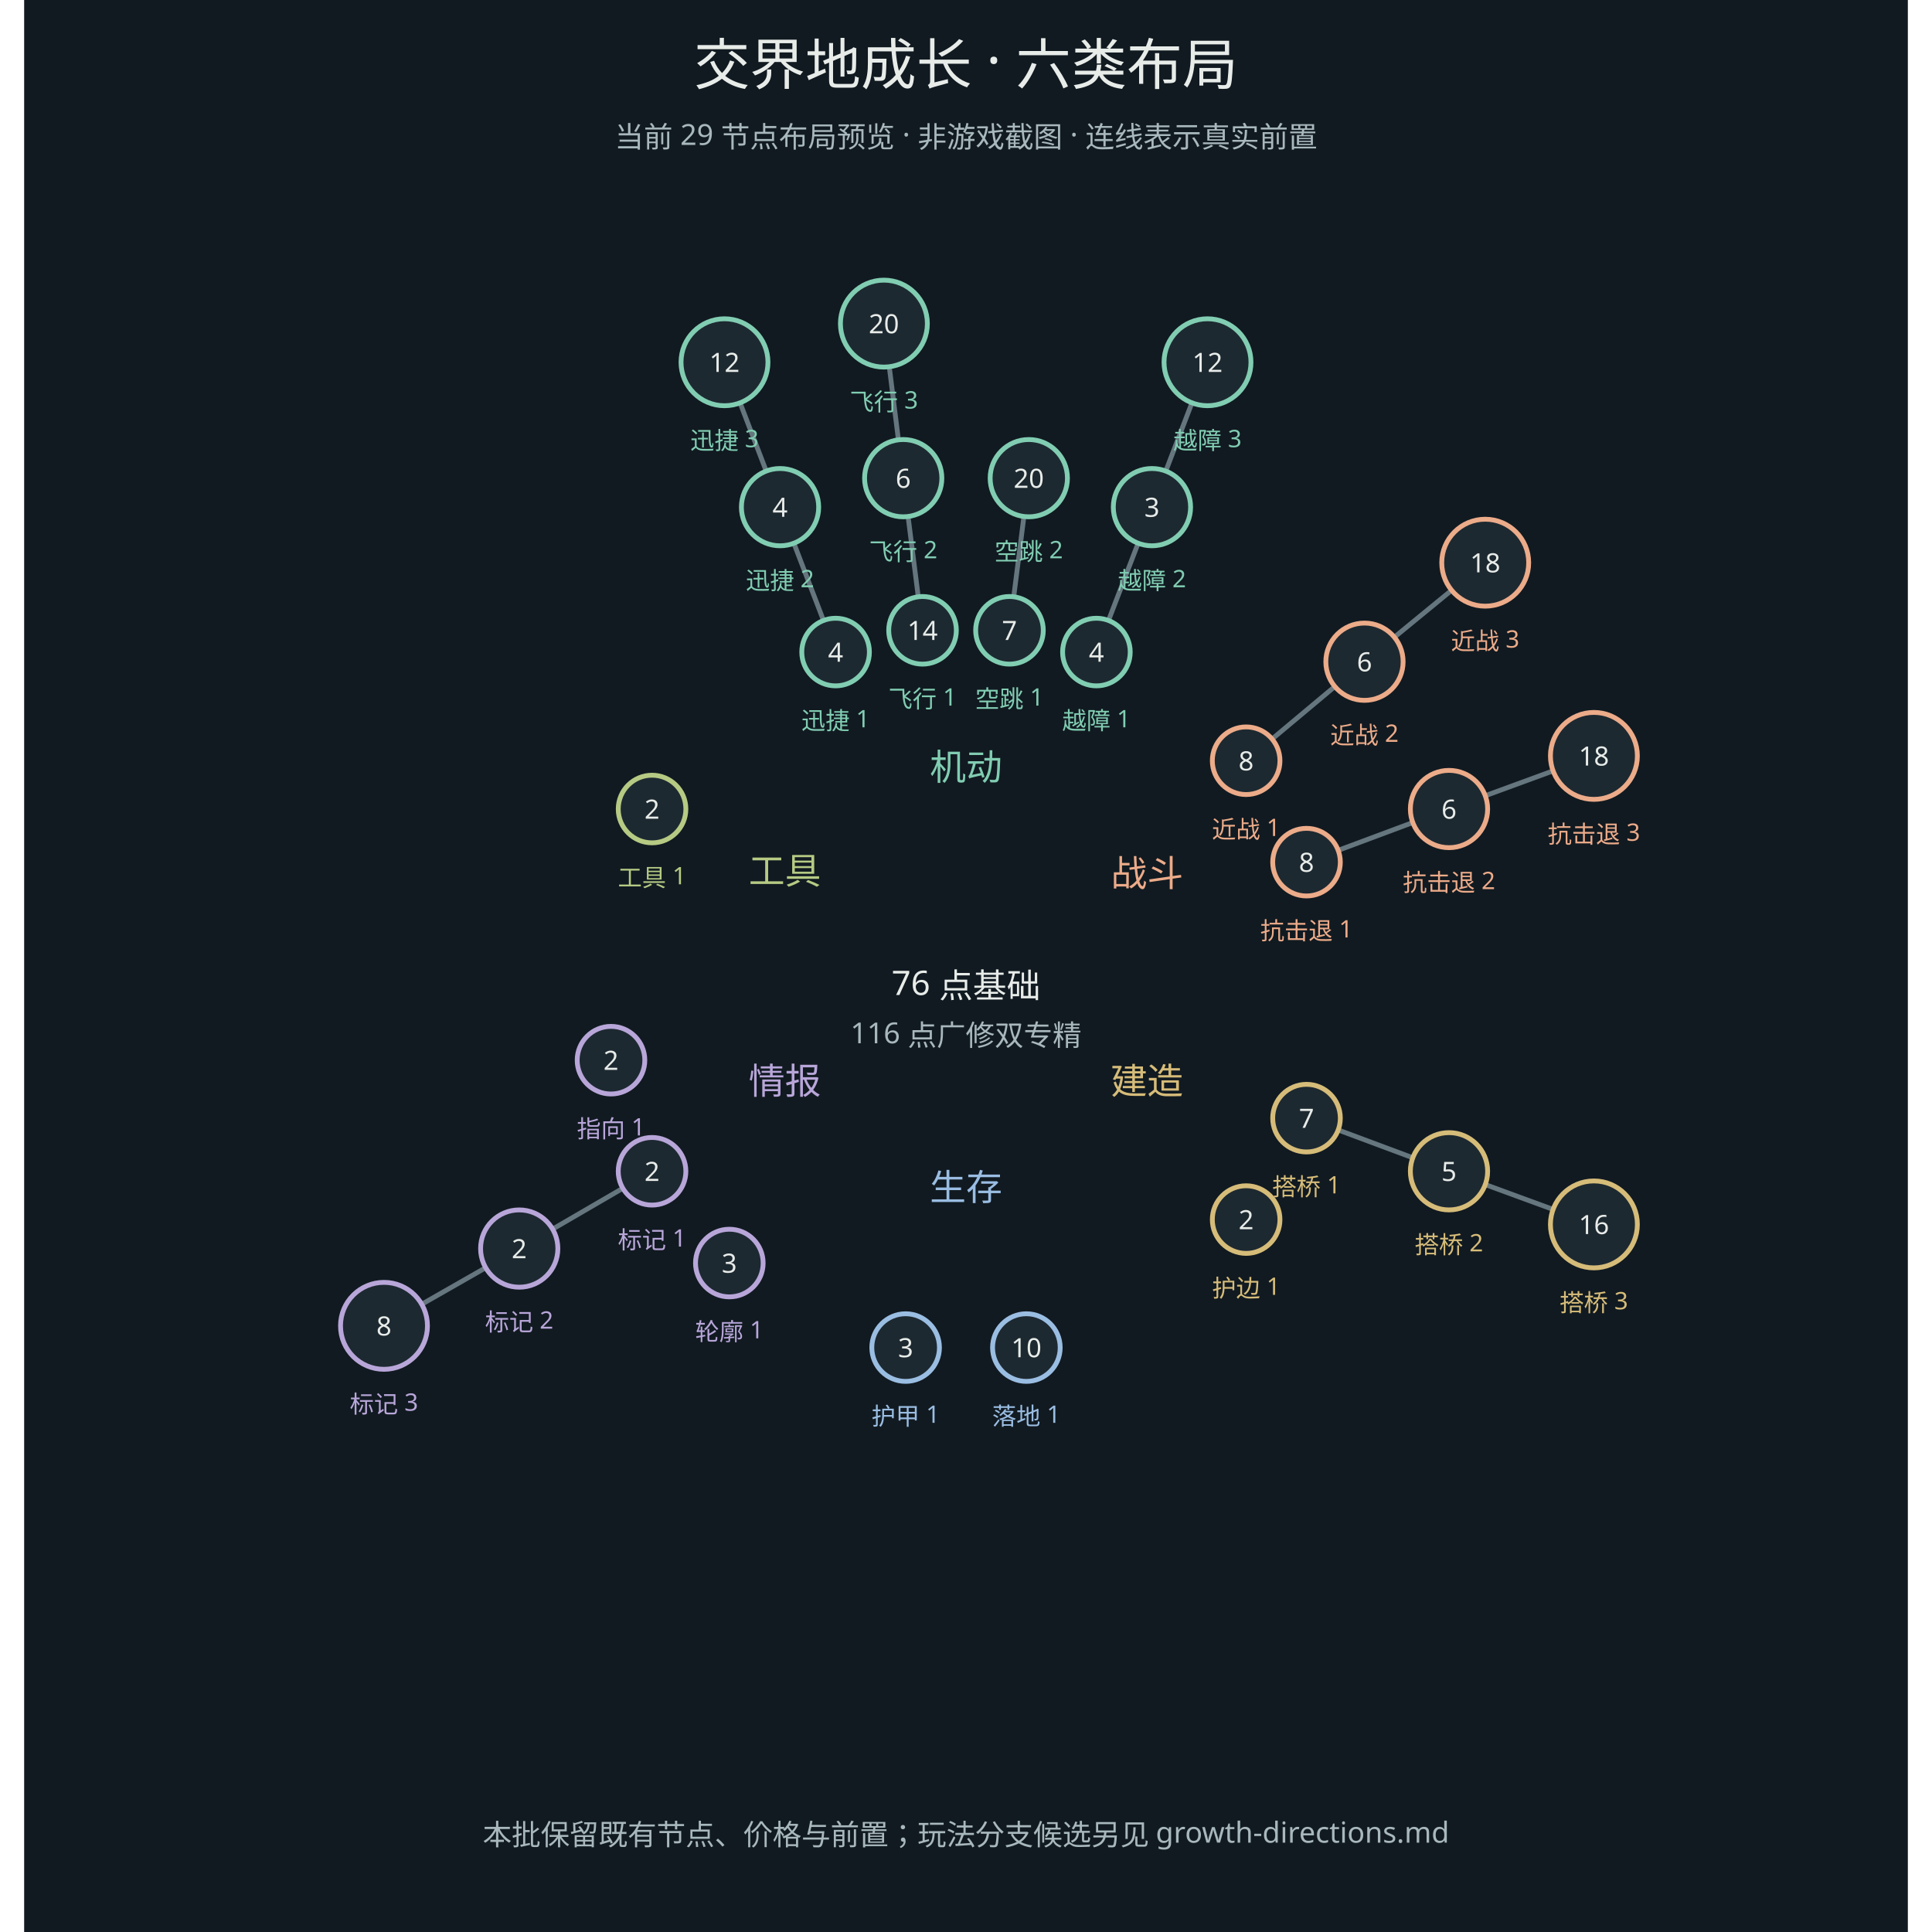
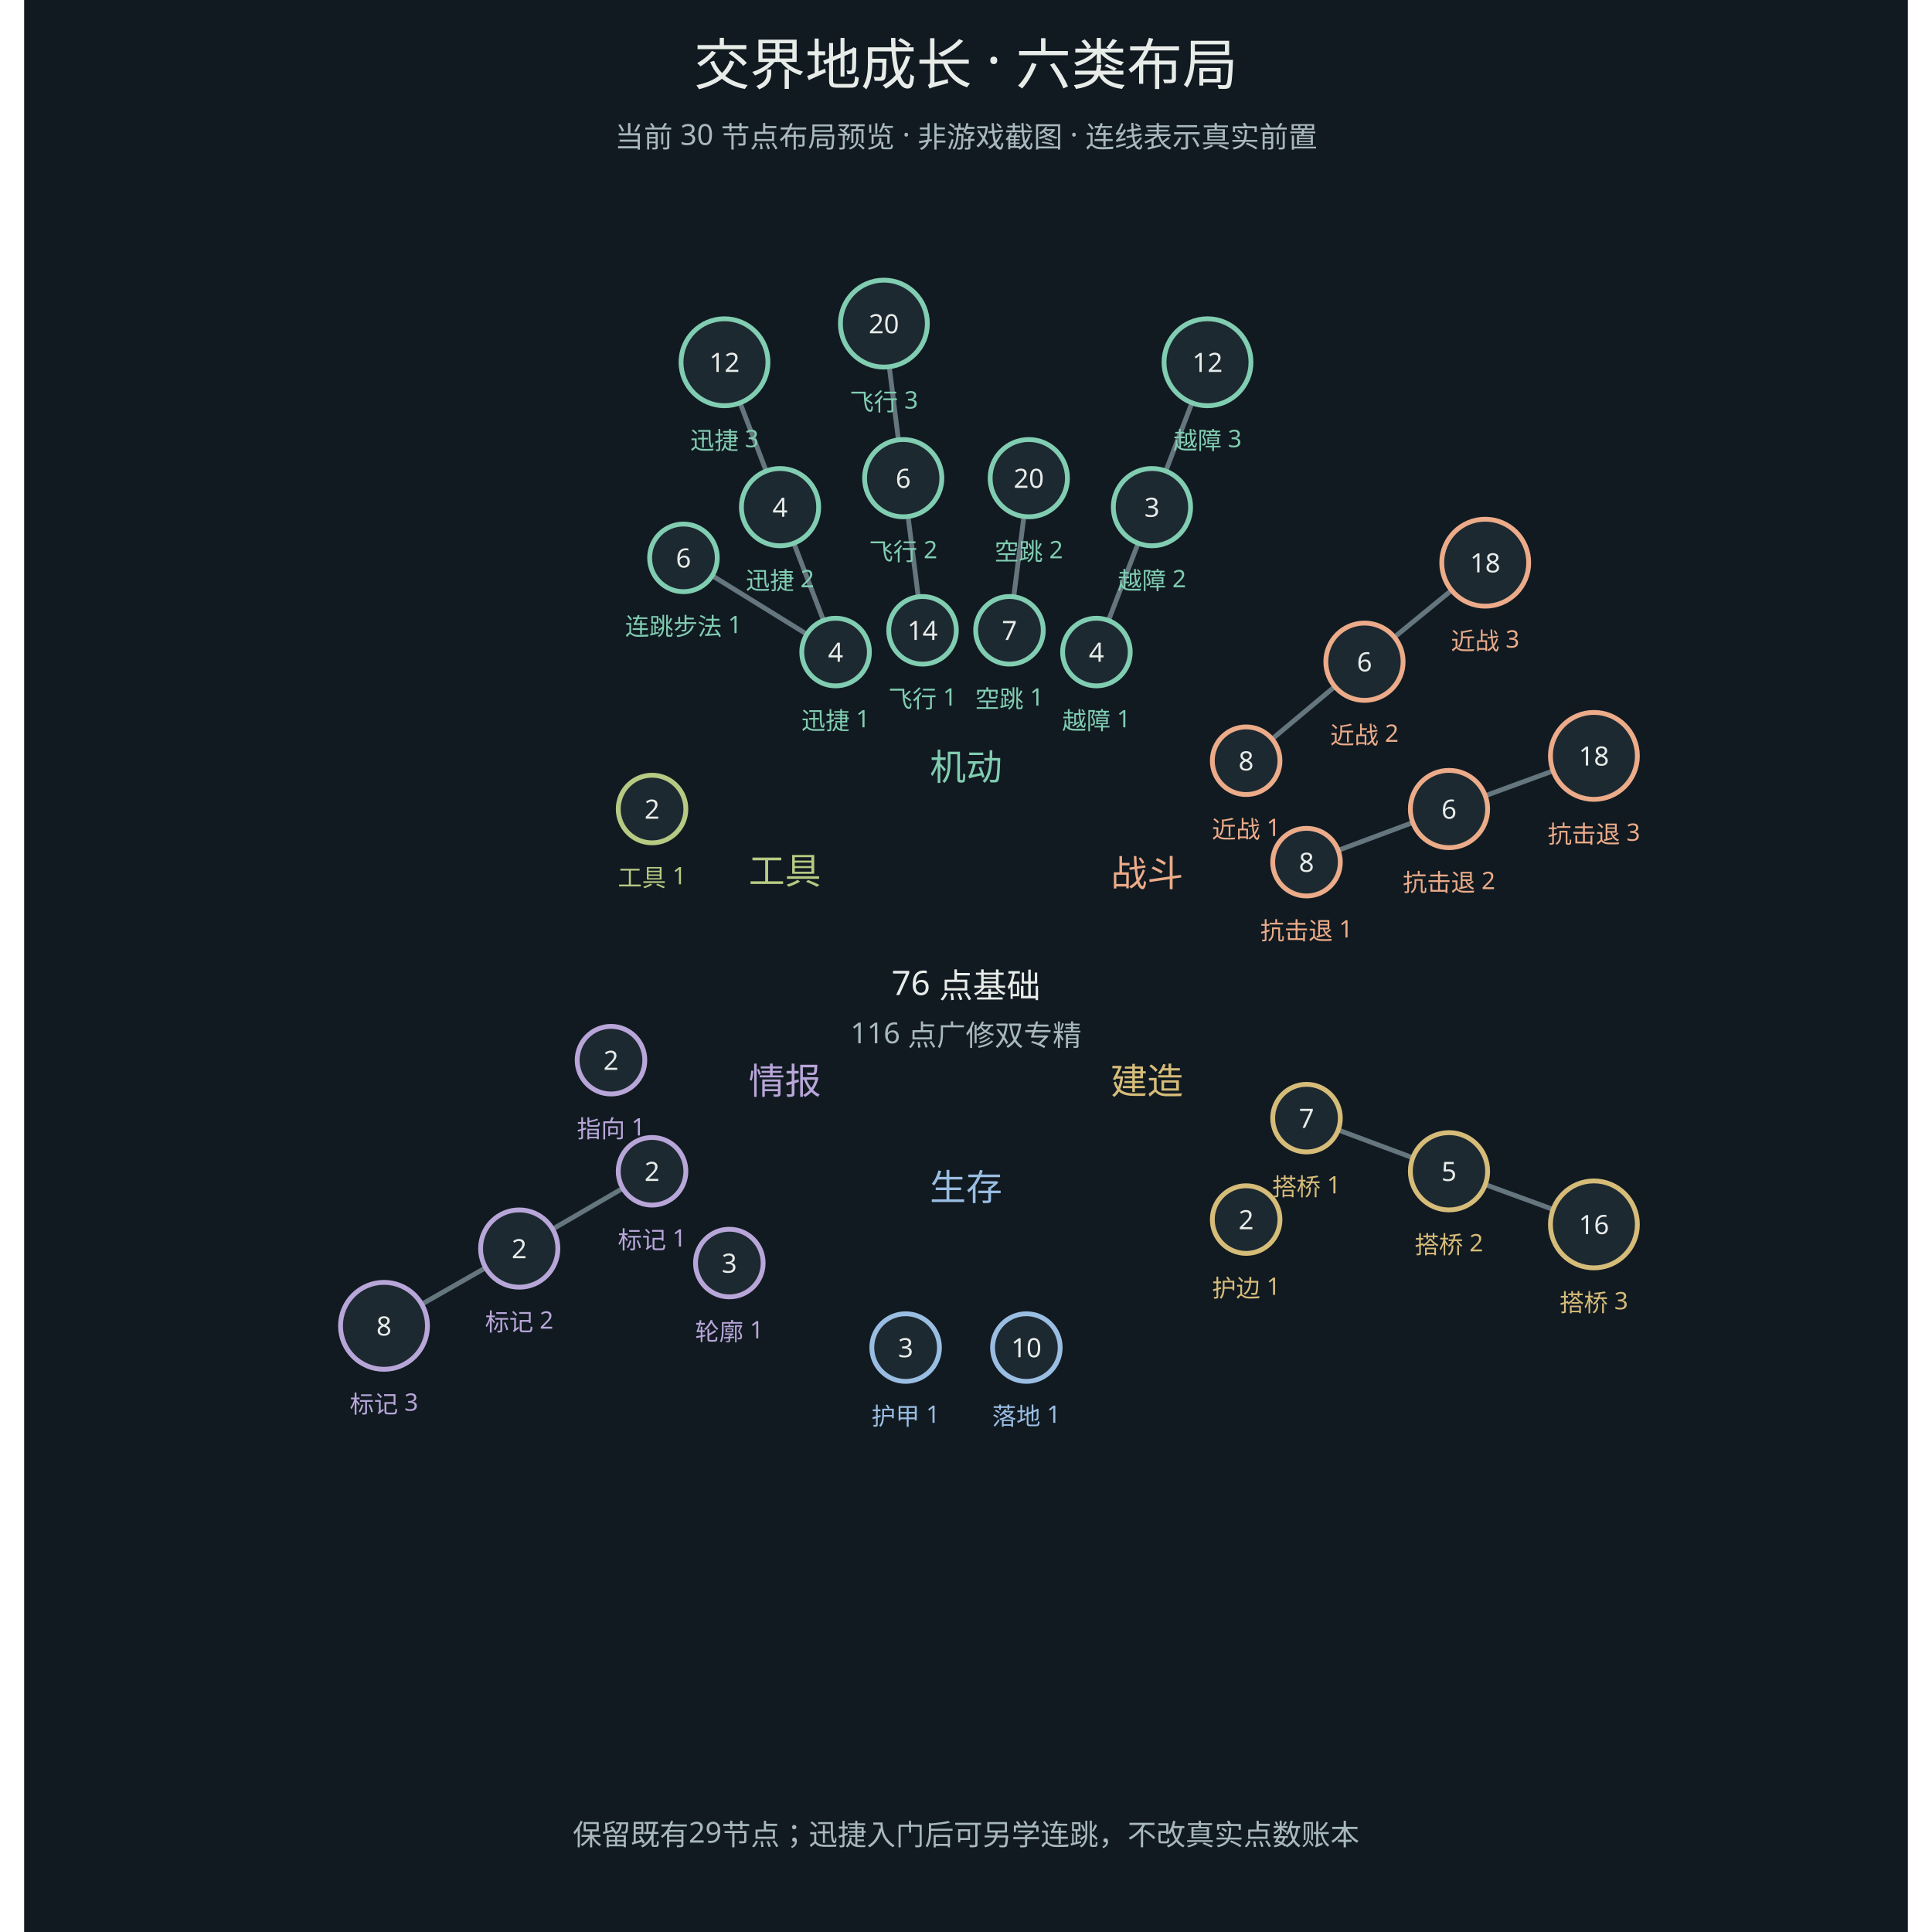
<svg xmlns="http://www.w3.org/2000/svg" width="1000" height="1000" viewBox="-390 -410 780 800">
  <rect x="-390" y="-410" width="780" height="800" fill="#111a21" />
  <g font-family="Microsoft YaHei, sans-serif" fill="#e8ece9" text-anchor="middle">
    <text y="-375" font-size="23">交界地成长 · 六类布局</text>
-     <text y="-349" font-size="12" fill="#a8b8bd">当前 29 节点布局预览 · 非游戏截图 · 连线表示真实前置</text>
+     <text y="-349" font-size="12" fill="#a8b8bd">当前 30 节点布局预览 · 非游戏截图 · 连线表示真实前置</text>
    <path d="M-54,-140 L-77,-200" stroke="#65767e" stroke-width="2" />
    <path d="M-77,-200 L-100,-260" stroke="#65767e" stroke-width="2" />
+     <path d="M-54,-140 L-117,-179" stroke="#65767e" stroke-width="2" />
    <path d="M-18,-149 L-26,-212" stroke="#65767e" stroke-width="2" />
    <path d="M-26,-212 L-34,-276" stroke="#65767e" stroke-width="2" />
    <path d="M18,-149 L26,-212" stroke="#65767e" stroke-width="2" />
    <path d="M54,-140 L77,-200" stroke="#65767e" stroke-width="2" />
    <path d="M77,-200 L100,-260" stroke="#65767e" stroke-width="2" />
    <path d="M116,-95 L165,-136" stroke="#65767e" stroke-width="2" />
    <path d="M165,-136 L215,-177" stroke="#65767e" stroke-width="2" />
    <path d="M141,-53 L200,-75" stroke="#65767e" stroke-width="2" />
    <path d="M200,-75 L260,-97" stroke="#65767e" stroke-width="2" />
    <path d="M141,53 L200,75" stroke="#65767e" stroke-width="2" />
    <path d="M200,75 L260,97" stroke="#65767e" stroke-width="2" />
    <path d="M-130,75 L-185,107" stroke="#65767e" stroke-width="2" />
    <path d="M-185,107 L-241,139" stroke="#65767e" stroke-width="2" />
    <text x="0" y="-87" font-size="15" fill="#81cdb2">机动</text>
    <g>
      <circle cx="-54" cy="-140" r="14" fill="#1d2931" stroke="#81cdb2" stroke-width="2" />
      <text x="-54" y="-136" font-size="11">4</text>
      <text x="-54" y="-108" font-size="10" fill="#81cdb2">迅捷 1</text>
    </g>
    <g>
      <circle cx="-77" cy="-200" r="16" fill="#1d2931" stroke="#81cdb2" stroke-width="2" />
      <text x="-77" y="-196" font-size="11">4</text>
      <text x="-77" y="-166" font-size="10" fill="#81cdb2">迅捷 2</text>
    </g>
    <g>
      <circle cx="-100" cy="-260" r="18" fill="#1d2931" stroke="#81cdb2" stroke-width="2" />
      <text x="-100" y="-256" font-size="11">12</text>
      <text x="-100" y="-224" font-size="10" fill="#81cdb2">迅捷 3</text>
    </g>
    <g>
      <circle cx="-18" cy="-149" r="14" fill="#1d2931" stroke="#81cdb2" stroke-width="2" />
      <text x="-18" y="-145" font-size="11">14</text>
      <text x="-18" y="-117" font-size="10" fill="#81cdb2">飞行 1</text>
    </g>
    <g>
      <circle cx="-26" cy="-212" r="16" fill="#1d2931" stroke="#81cdb2" stroke-width="2" />
      <text x="-26" y="-208" font-size="11">6</text>
      <text x="-26" y="-178" font-size="10" fill="#81cdb2">飞行 2</text>
    </g>
    <g>
      <circle cx="-34" cy="-276" r="18" fill="#1d2931" stroke="#81cdb2" stroke-width="2" />
      <text x="-34" y="-272" font-size="11">20</text>
      <text x="-34" y="-240" font-size="10" fill="#81cdb2">飞行 3</text>
    </g>
    <g>
      <circle cx="18" cy="-149" r="14" fill="#1d2931" stroke="#81cdb2" stroke-width="2" />
      <text x="18" y="-145" font-size="11">7</text>
      <text x="18" y="-117" font-size="10" fill="#81cdb2">空跳 1</text>
    </g>
    <g>
      <circle cx="26" cy="-212" r="16" fill="#1d2931" stroke="#81cdb2" stroke-width="2" />
      <text x="26" y="-208" font-size="11">20</text>
      <text x="26" y="-178" font-size="10" fill="#81cdb2">空跳 2</text>
    </g>
    <g>
      <circle cx="54" cy="-140" r="14" fill="#1d2931" stroke="#81cdb2" stroke-width="2" />
      <text x="54" y="-136" font-size="11">4</text>
      <text x="54" y="-108" font-size="10" fill="#81cdb2">越障 1</text>
    </g>
    <g>
      <circle cx="77" cy="-200" r="16" fill="#1d2931" stroke="#81cdb2" stroke-width="2" />
      <text x="77" y="-196" font-size="11">3</text>
      <text x="77" y="-166" font-size="10" fill="#81cdb2">越障 2</text>
    </g>
    <g>
      <circle cx="100" cy="-260" r="18" fill="#1d2931" stroke="#81cdb2" stroke-width="2" />
      <text x="100" y="-256" font-size="11">12</text>
      <text x="100" y="-224" font-size="10" fill="#81cdb2">越障 3</text>
+     </g>
+     <g>
+       <circle cx="-117" cy="-179" r="14" fill="#1d2931" stroke="#81cdb2" stroke-width="2" />
+       <text x="-117" y="-175" font-size="11">6</text>
+       <text x="-117" y="-147" font-size="10" fill="#81cdb2">连跳步法 1</text>
    </g>
    <text x="75" y="-43" font-size="15" fill="#ecab89">战斗</text>
    <g>
      <circle cx="116" cy="-95" r="14" fill="#1d2931" stroke="#ecab89" stroke-width="2" />
      <text x="116" y="-91" font-size="11">8</text>
      <text x="116" y="-63" font-size="10" fill="#ecab89">近战 1</text>
    </g>
    <g>
      <circle cx="165" cy="-136" r="16" fill="#1d2931" stroke="#ecab89" stroke-width="2" />
      <text x="165" y="-132" font-size="11">6</text>
      <text x="165" y="-102" font-size="10" fill="#ecab89">近战 2</text>
    </g>
    <g>
      <circle cx="215" cy="-177" r="18" fill="#1d2931" stroke="#ecab89" stroke-width="2" />
      <text x="215" y="-173" font-size="11">18</text>
      <text x="215" y="-141" font-size="10" fill="#ecab89">近战 3</text>
    </g>
    <g>
      <circle cx="141" cy="-53" r="14" fill="#1d2931" stroke="#ecab89" stroke-width="2" />
      <text x="141" y="-49" font-size="11">8</text>
      <text x="141" y="-21" font-size="10" fill="#ecab89">抗击退 1</text>
    </g>
    <g>
      <circle cx="200" cy="-75" r="16" fill="#1d2931" stroke="#ecab89" stroke-width="2" />
      <text x="200" y="-71" font-size="11">6</text>
      <text x="200" y="-41" font-size="10" fill="#ecab89">抗击退 2</text>
    </g>
    <g>
      <circle cx="260" cy="-97" r="18" fill="#1d2931" stroke="#ecab89" stroke-width="2" />
      <text x="260" y="-93" font-size="11">18</text>
      <text x="260" y="-61" font-size="10" fill="#ecab89">抗击退 3</text>
    </g>
    <text x="75" y="43" font-size="15" fill="#d6bc79">建造</text>
    <g>
      <circle cx="141" cy="53" r="14" fill="#1d2931" stroke="#d6bc79" stroke-width="2" />
      <text x="141" y="57" font-size="11">7</text>
      <text x="141" y="85" font-size="10" fill="#d6bc79">搭桥 1</text>
    </g>
    <g>
      <circle cx="200" cy="75" r="16" fill="#1d2931" stroke="#d6bc79" stroke-width="2" />
      <text x="200" y="79" font-size="11">5</text>
      <text x="200" y="109" font-size="10" fill="#d6bc79">搭桥 2</text>
    </g>
    <g>
      <circle cx="260" cy="97" r="18" fill="#1d2931" stroke="#d6bc79" stroke-width="2" />
      <text x="260" y="101" font-size="11">16</text>
      <text x="260" y="133" font-size="10" fill="#d6bc79">搭桥 3</text>
    </g>
    <g>
      <circle cx="116" cy="95" r="14" fill="#1d2931" stroke="#d6bc79" stroke-width="2" />
      <text x="116" y="99" font-size="11">2</text>
      <text x="116" y="127" font-size="10" fill="#d6bc79">护边 1</text>
    </g>
    <text x="0" y="87" font-size="15" fill="#9abde2">生存</text>
    <g>
      <circle cx="25" cy="148" r="14" fill="#1d2931" stroke="#9abde2" stroke-width="2" />
      <text x="25" y="152" font-size="11">10</text>
      <text x="25" y="180" font-size="10" fill="#9abde2">落地 1</text>
    </g>
    <g>
      <circle cx="-25" cy="148" r="14" fill="#1d2931" stroke="#9abde2" stroke-width="2" />
      <text x="-25" y="152" font-size="11">3</text>
      <text x="-25" y="180" font-size="10" fill="#9abde2">护甲 1</text>
    </g>
    <text x="-75" y="43" font-size="15" fill="#b8a6d9">情报</text>
    <g>
      <circle cx="-98" cy="113" r="14" fill="#1d2931" stroke="#b8a6d9" stroke-width="2" />
      <text x="-98" y="117" font-size="11">3</text>
      <text x="-98" y="145" font-size="10" fill="#b8a6d9">轮廓 1</text>
    </g>
    <g>
      <circle cx="-130" cy="75" r="14" fill="#1d2931" stroke="#b8a6d9" stroke-width="2" />
      <text x="-130" y="79" font-size="11">2</text>
      <text x="-130" y="107" font-size="10" fill="#b8a6d9">标记 1</text>
    </g>
    <g>
      <circle cx="-185" cy="107" r="16" fill="#1d2931" stroke="#b8a6d9" stroke-width="2" />
      <text x="-185" y="111" font-size="11">2</text>
      <text x="-185" y="141" font-size="10" fill="#b8a6d9">标记 2</text>
    </g>
    <g>
      <circle cx="-241" cy="139" r="18" fill="#1d2931" stroke="#b8a6d9" stroke-width="2" />
      <text x="-241" y="143" font-size="11">8</text>
      <text x="-241" y="175" font-size="10" fill="#b8a6d9">标记 3</text>
    </g>
    <g>
      <circle cx="-147" cy="29" r="14" fill="#1d2931" stroke="#b8a6d9" stroke-width="2" />
      <text x="-147" y="33" font-size="11">2</text>
      <text x="-147" y="61" font-size="10" fill="#b8a6d9">指向 1</text>
    </g>
    <text x="-75" y="-44" font-size="15" fill="#b6ca83">工具</text>
    <g>
      <circle cx="-130" cy="-75" r="14" fill="#1d2931" stroke="#b6ca83" stroke-width="2" />
      <text x="-130" y="-71" font-size="11">2</text>
      <text x="-130" y="-43" font-size="10" fill="#b6ca83">工具 1</text>
    </g>
    <text y="2" font-size="14">76 点基础</text>
    <text y="22" font-size="12" fill="#a8b8bd">116 点广修双专精</text>
-     <text y="354" font-size="12" fill="#a8b8bd">本批保留既有节点、价格与前置；玩法分支候选另见 growth-directions.md</text>
+     <text y="354" font-size="12" fill="#a8b8bd">保留既有29节点；迅捷入门后可另学连跳，不改真实点数账本</text>
  </g>
</svg>
